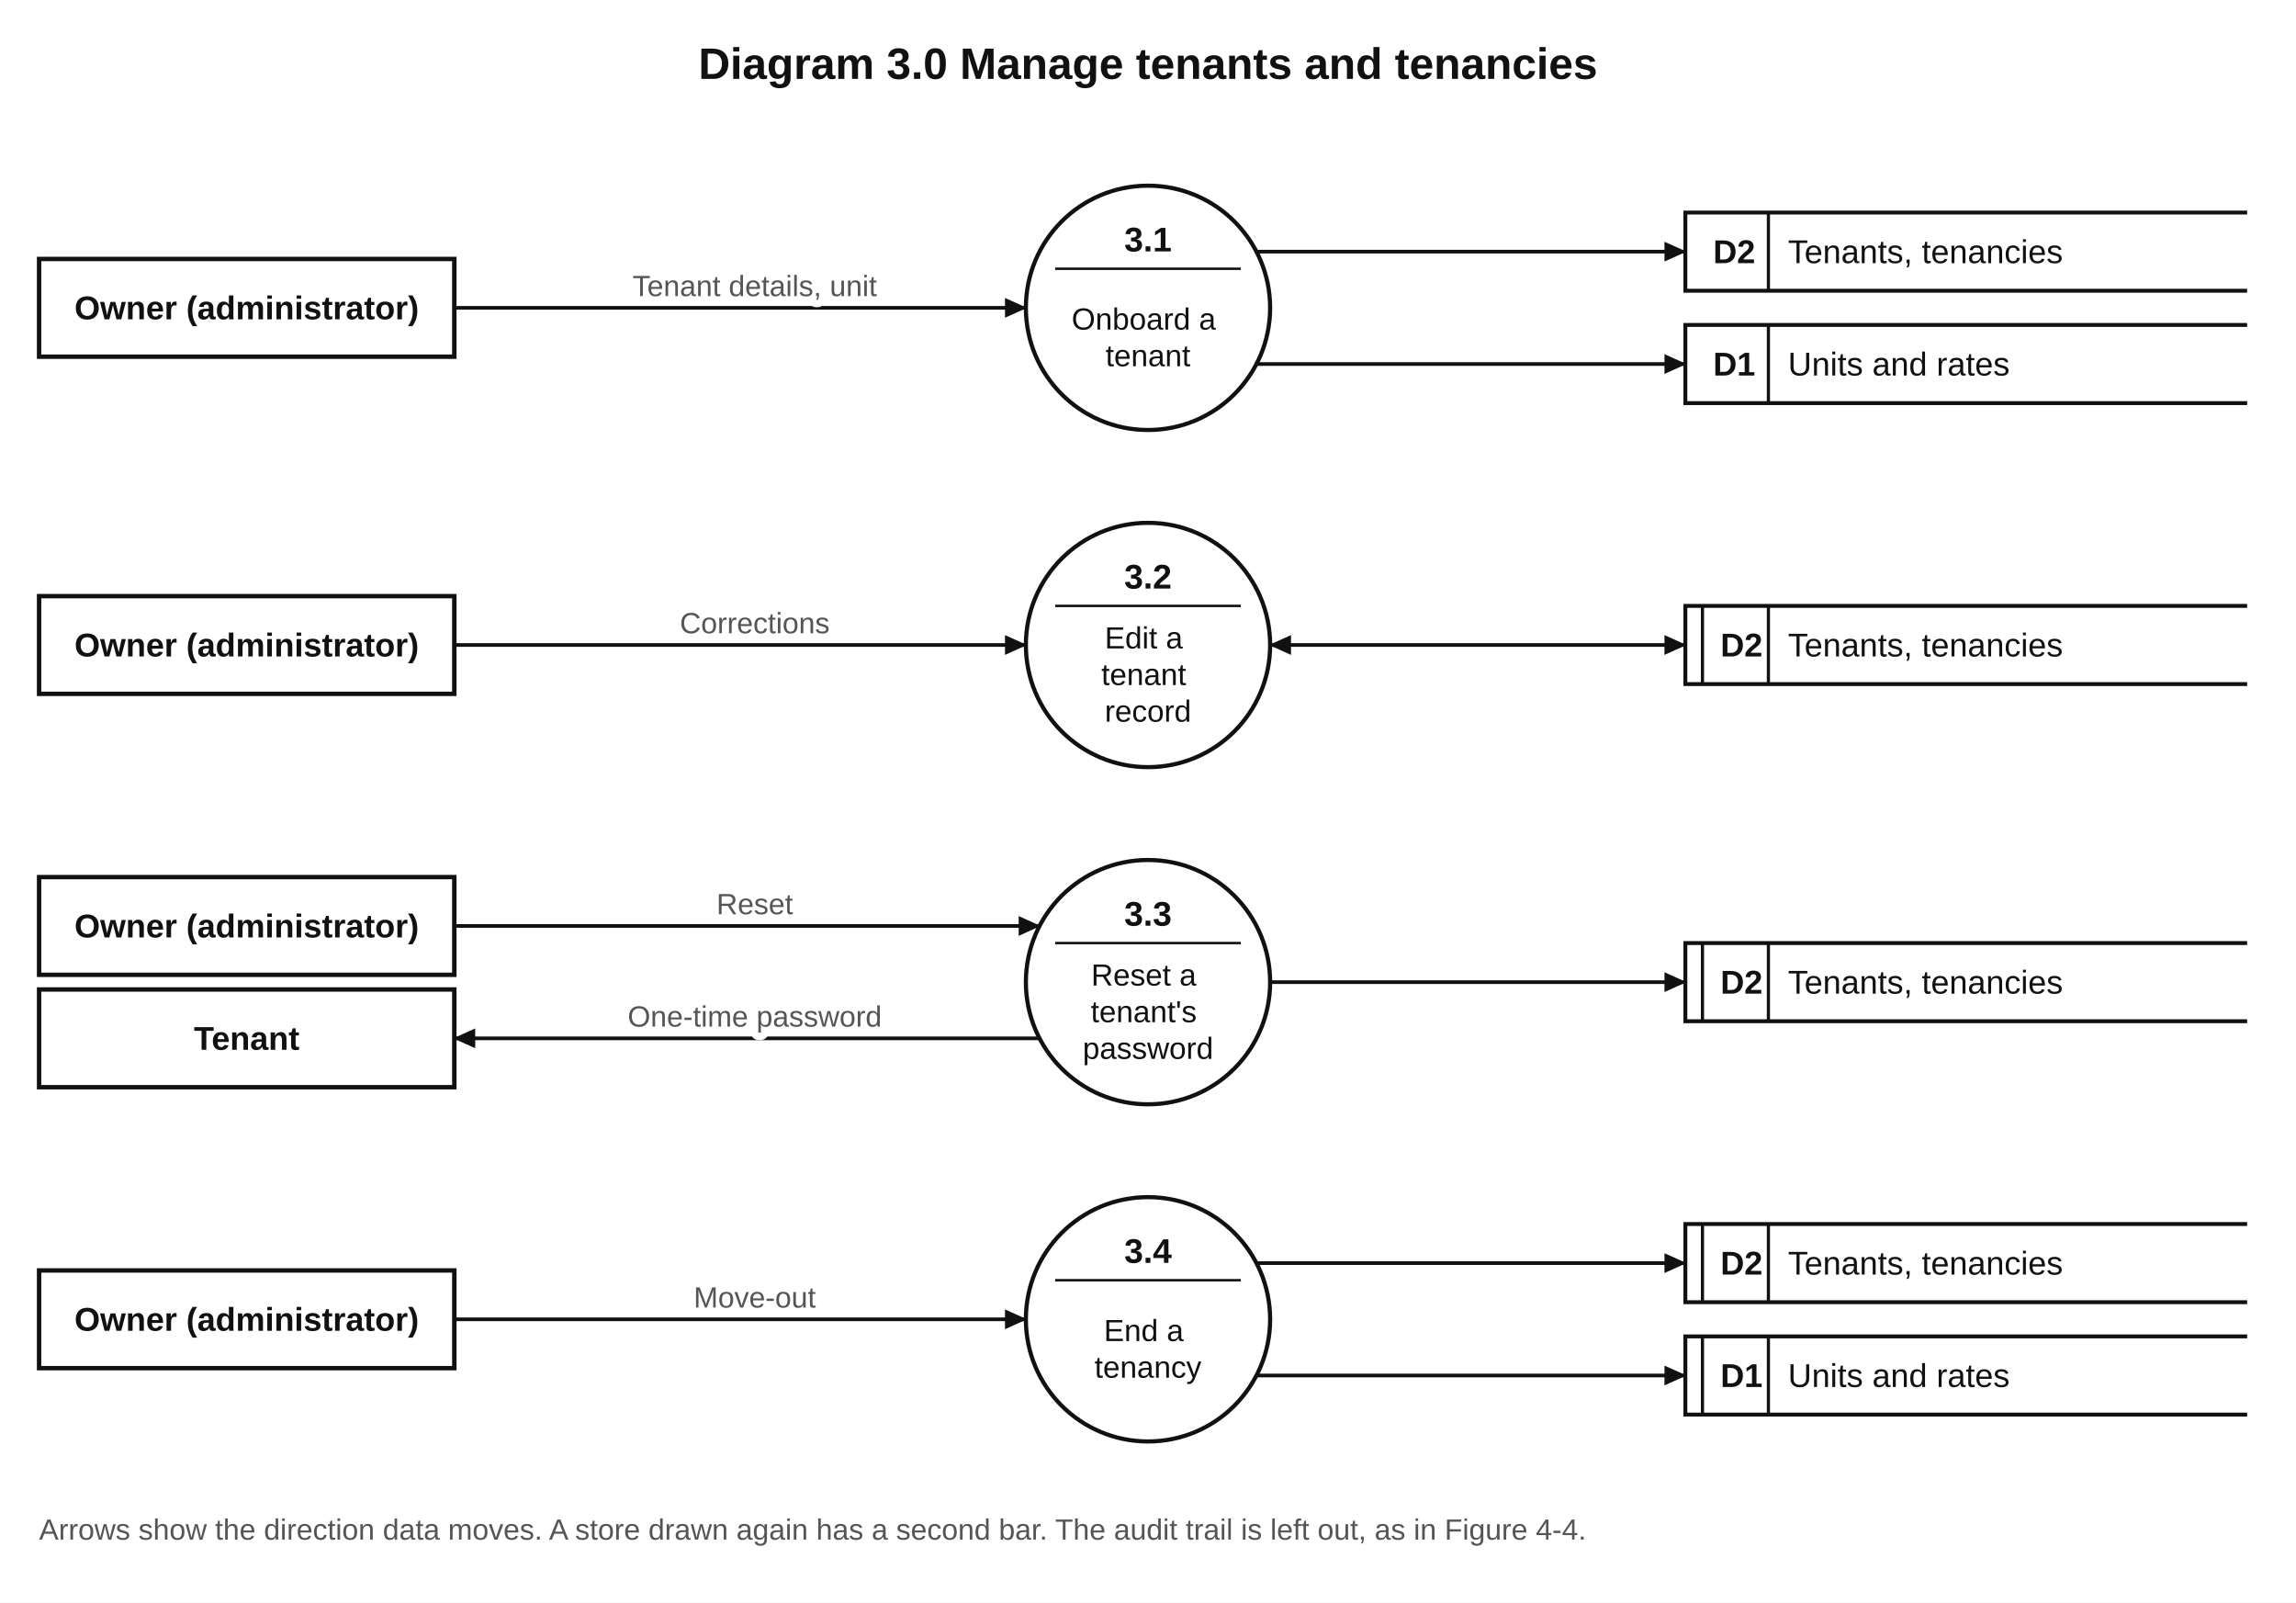
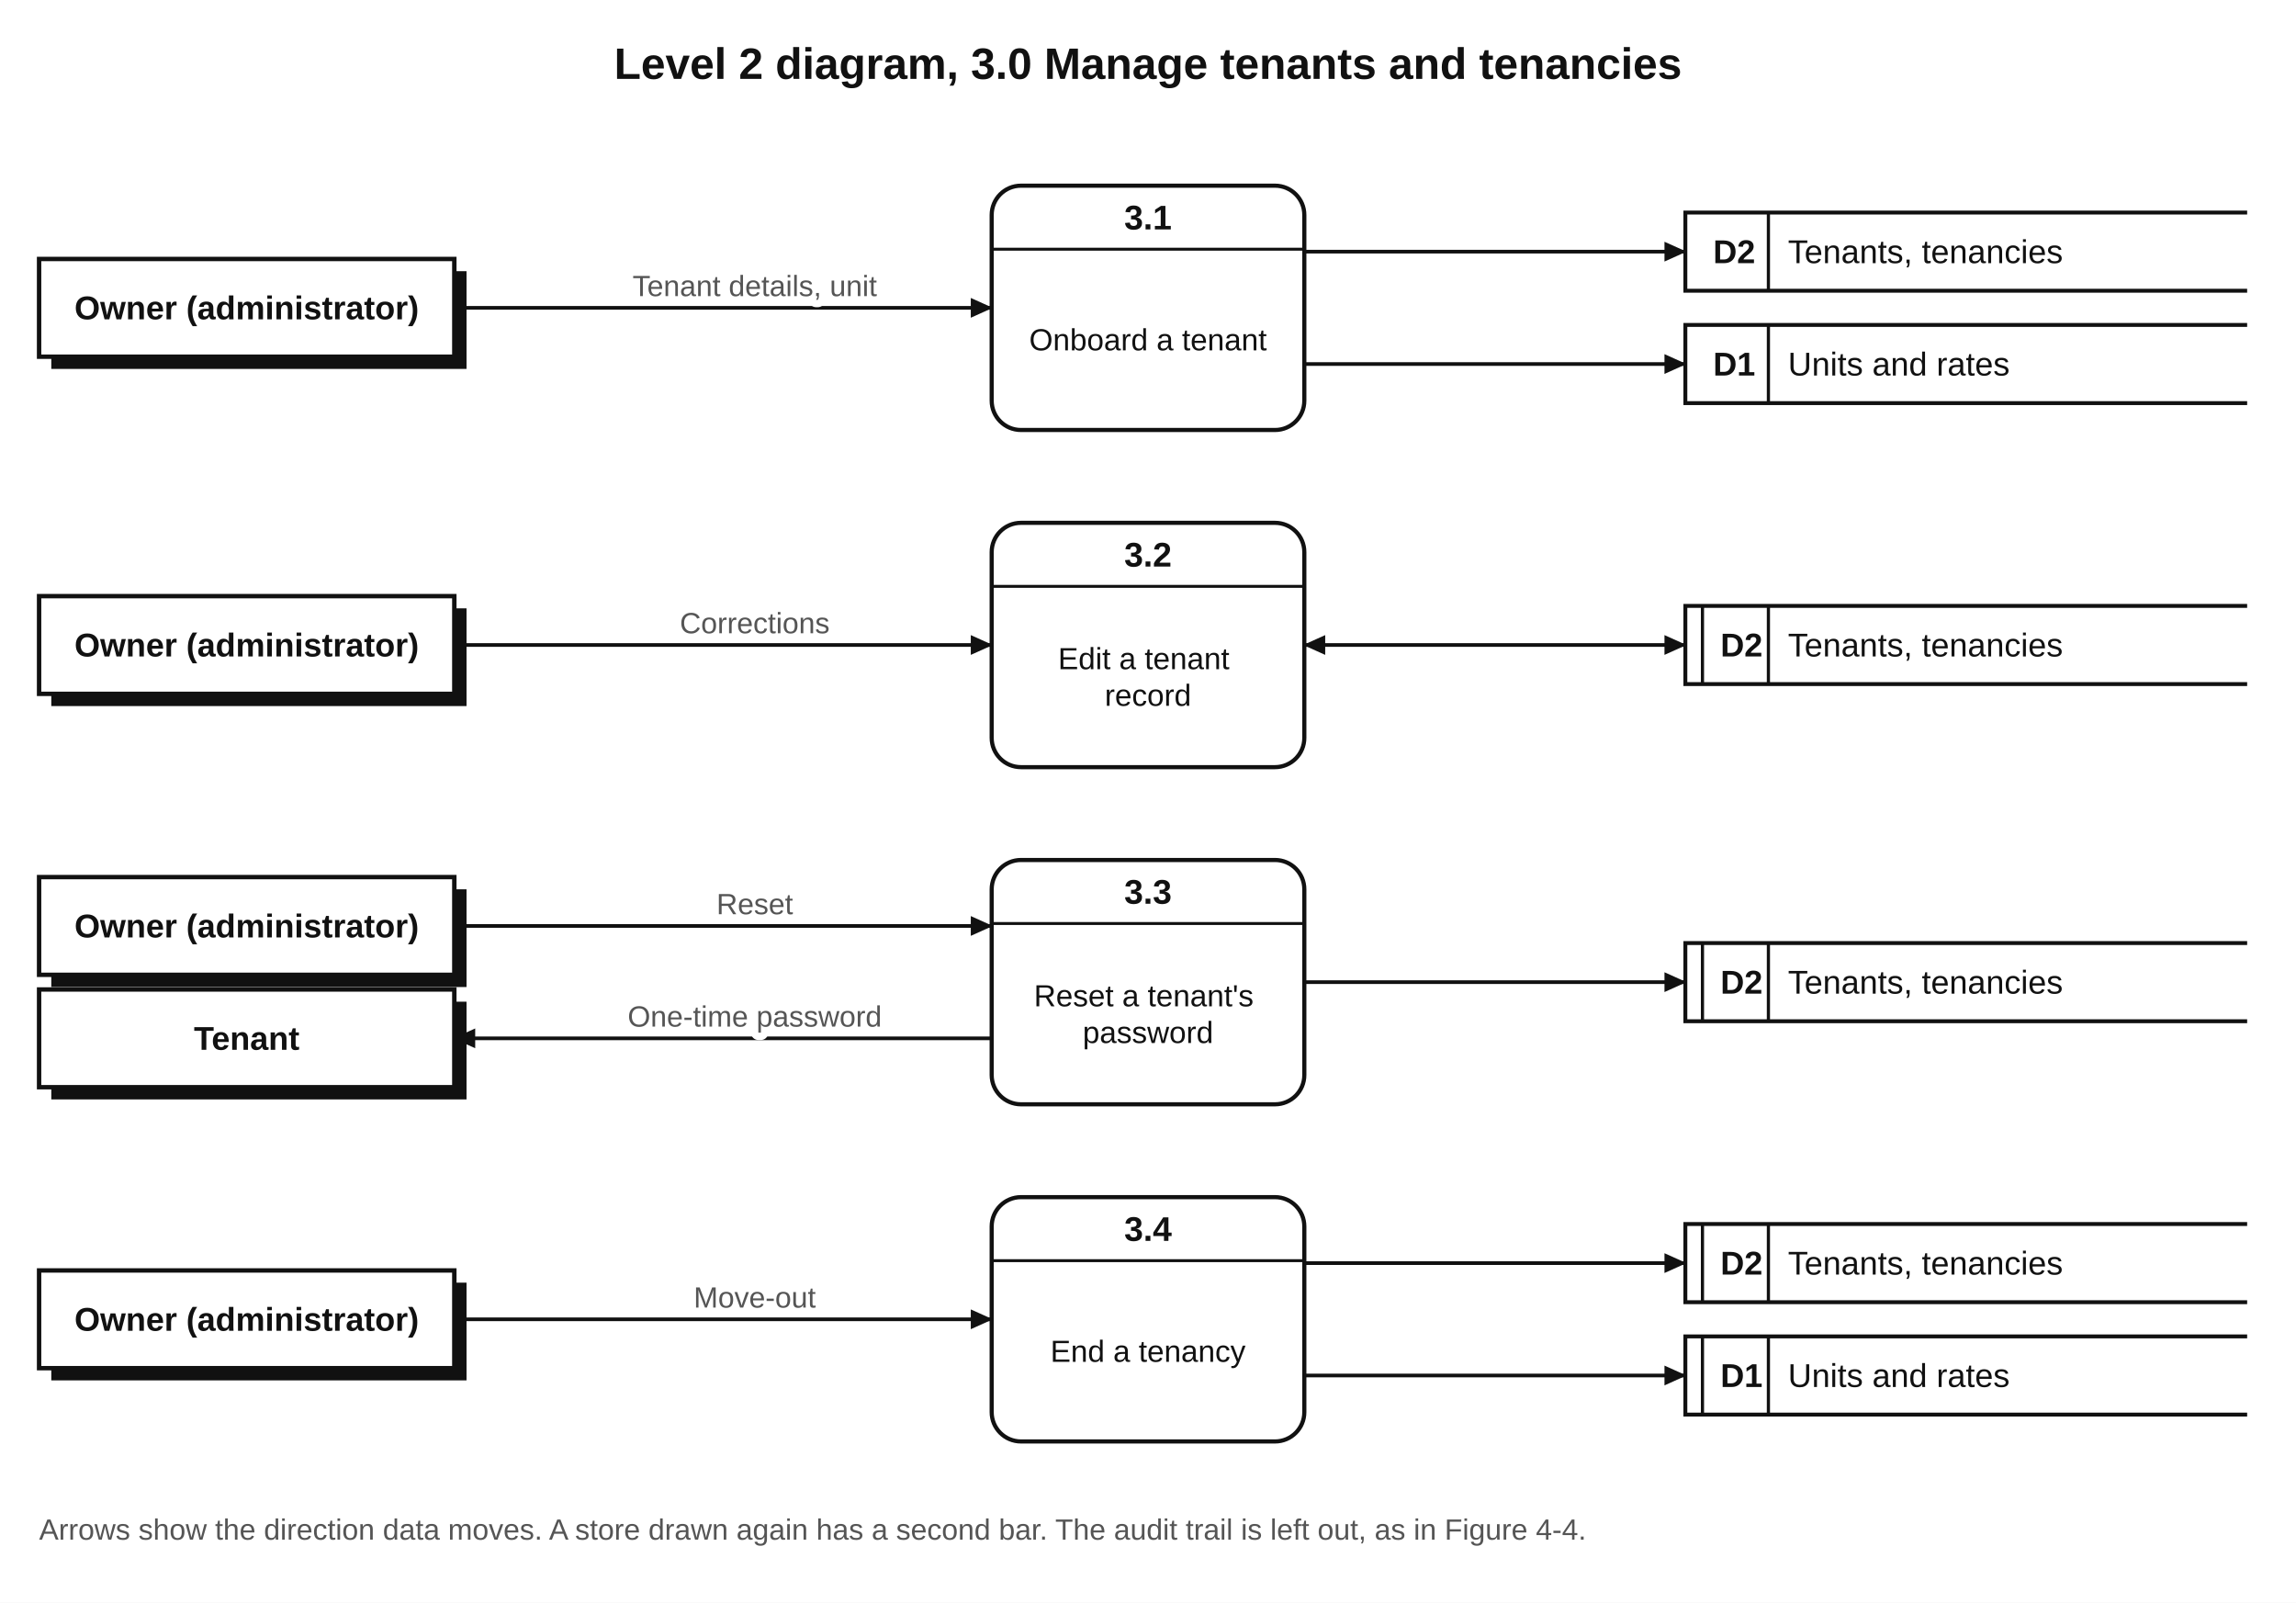
<svg xmlns="http://www.w3.org/2000/svg" width="940" height="656" viewBox="0 0 940 656">
  <rect width="940" height="656" fill="#fff" />
  <defs>
    <marker id="arr" viewBox="0 0 10 10" refX="9.5" refY="5" markerWidth="9" markerHeight="9" orient="auto-start-reverse" markerUnits="userSpaceOnUse">
      <path d="M0,0.5 L10,5 L0,9.5 Z" fill="#111" />
    </marker>
    <marker id="arrS" viewBox="0 0 10 10" refX="9.5" refY="5" markerWidth="9" markerHeight="9" orient="auto-start-reverse" markerUnits="userSpaceOnUse">
      <path d="M0,0.5 L10,5 L0,9.5 Z" fill="#111" />
    </marker>
  </defs>
  <text x="470" y="32.3" font-family="Arial, Helvetica, sans-serif" font-size="18" text-anchor="middle" fill="#111" font-weight="bold">
-     <tspan x="470" dy="0">Diagram 3.0 Manage tenants and tenancies</tspan>
+     <tspan x="470" dy="0">Level 2 diagram, 3.0 Manage tenants and tenancies</tspan>
  </text>
+   <rect x="21" y="111" width="170" height="40" fill="#111" />
  <rect x="16" y="106" width="170" height="40" rx="0" fill="#fff" stroke="#111" stroke-width="1.8" />
  <text x="101" y="130.7" font-family="Arial, Helvetica, sans-serif" font-size="13.5" text-anchor="middle" fill="#111" font-weight="bold">
    <tspan x="101" dy="0">Owner (administrator)</tspan>
  </text>
-   <path d="M186,126 L420,126" fill="none" stroke="#111" stroke-width="1.5" marker-end="url(#arr)" />
+   <path d="M186,126 L406,126" fill="none" stroke="#111" stroke-width="1.5" marker-end="url(#arr)" />
  <text x="309" y="121.2" font-family="Arial, Helvetica, sans-serif" font-size="12" text-anchor="middle" fill="#555" stroke="#fff" stroke-width="6" stroke-linejoin="round" paint-order="stroke">
    <tspan x="309" dy="0">Tenant details, unit</tspan>
  </text>
  <path d="M920,87 H690 V119 H920" fill="#fff" stroke="#111" stroke-width="1.6" />
  <path d="M724,87 L724,119" fill="none" stroke="#111" stroke-width="1.3" />
  <text x="710" y="107.7" font-family="Arial, Helvetica, sans-serif" font-size="13.5" text-anchor="middle" fill="#111" font-weight="bold">
    <tspan x="710" dy="0">D2</tspan>
  </text>
  <text x="732" y="107.7" font-family="Arial, Helvetica, sans-serif" font-size="13.5" text-anchor="start" fill="#111">
    <tspan x="732" dy="0">Tenants, tenancies</tspan>
  </text>
-   <path d="M690,103 L514.396,103" fill="none" stroke="#111" stroke-width="1.5" marker-start="url(#arrS)" />
+   <path d="M690,103 L534,103" fill="none" stroke="#111" stroke-width="1.5" marker-start="url(#arrS)" />
  <path d="M920,133 H690 V165 H920" fill="#fff" stroke="#111" stroke-width="1.6" />
  <path d="M724,133 L724,165" fill="none" stroke="#111" stroke-width="1.3" />
  <text x="710" y="153.7" font-family="Arial, Helvetica, sans-serif" font-size="13.5" text-anchor="middle" fill="#111" font-weight="bold">
    <tspan x="710" dy="0">D1</tspan>
  </text>
  <text x="732" y="153.7" font-family="Arial, Helvetica, sans-serif" font-size="13.5" text-anchor="start" fill="#111">
    <tspan x="732" dy="0">Units and rates</tspan>
  </text>
-   <path d="M690,149 L514.396,149" fill="none" stroke="#111" stroke-width="1.5" marker-start="url(#arrS)" />
-   <circle cx="470" cy="126" r="50" fill="#fff" stroke="#111" stroke-width="1.7" />
-   <text x="470" y="102.9" font-family="Arial, Helvetica, sans-serif" font-size="14" text-anchor="middle" fill="#111" font-weight="bold">
+   <path d="M690,149 L534,149" fill="none" stroke="#111" stroke-width="1.5" marker-start="url(#arrS)" />
+   <rect x="406" y="76" width="128" height="100" rx="12" fill="#fff" stroke="#111" stroke-width="1.7" />
+   <path d="M406,102 L534,102" fill="none" stroke="#111" stroke-width="1.2" />
+   <text x="470" y="93.9" font-family="Arial, Helvetica, sans-serif" font-size="14" text-anchor="middle" fill="#111" font-weight="bold">
    <tspan x="470" dy="0">3.1</tspan>
  </text>
-   <path d="M432,110 L508,110" fill="none" stroke="#111" stroke-width="1" />
-   <text x="470" y="134.9" font-family="Arial, Helvetica, sans-serif" font-size="12.5" text-anchor="middle" fill="#111">
-     <tspan x="470" dy="0">Onboard a</tspan>
-     <tspan x="470" dy="15">tenant</tspan>
+   <text x="470" y="143.4" font-family="Arial, Helvetica, sans-serif" font-size="12.5" text-anchor="middle" fill="#111">
+     <tspan x="470" dy="0">Onboard a tenant</tspan>
  </text>
+   <rect x="21" y="249" width="170" height="40" fill="#111" />
  <rect x="16" y="244" width="170" height="40" rx="0" fill="#fff" stroke="#111" stroke-width="1.8" />
  <text x="101" y="268.7" font-family="Arial, Helvetica, sans-serif" font-size="13.5" text-anchor="middle" fill="#111" font-weight="bold">
    <tspan x="101" dy="0">Owner (administrator)</tspan>
  </text>
-   <path d="M186,264 L420,264" fill="none" stroke="#111" stroke-width="1.5" marker-end="url(#arr)" />
+   <path d="M186,264 L406,264" fill="none" stroke="#111" stroke-width="1.5" marker-end="url(#arr)" />
  <text x="309" y="259.2" font-family="Arial, Helvetica, sans-serif" font-size="12" text-anchor="middle" fill="#555" stroke="#fff" stroke-width="6" stroke-linejoin="round" paint-order="stroke">
    <tspan x="309" dy="0">Corrections</tspan>
  </text>
  <path d="M920,248 H690 V280 H920" fill="#fff" stroke="#111" stroke-width="1.6" />
  <path d="M724,248 L724,280" fill="none" stroke="#111" stroke-width="1.3" />
  <path d="M697,248 L697,280" fill="none" stroke="#111" stroke-width="1.3" />
  <text x="713" y="268.7" font-family="Arial, Helvetica, sans-serif" font-size="13.5" text-anchor="middle" fill="#111" font-weight="bold">
    <tspan x="713" dy="0">D2</tspan>
  </text>
  <text x="732" y="268.7" font-family="Arial, Helvetica, sans-serif" font-size="13.5" text-anchor="start" fill="#111">
    <tspan x="732" dy="0">Tenants, tenancies</tspan>
  </text>
-   <path d="M690,264 L520,264" fill="none" stroke="#111" stroke-width="1.5" marker-start="url(#arrS)" marker-end="url(#arr)" />
-   <circle cx="470" cy="264" r="50" fill="#fff" stroke="#111" stroke-width="1.7" />
-   <text x="470" y="240.9" font-family="Arial, Helvetica, sans-serif" font-size="14" text-anchor="middle" fill="#111" font-weight="bold">
+   <path d="M690,264 L534,264" fill="none" stroke="#111" stroke-width="1.5" marker-start="url(#arrS)" marker-end="url(#arr)" />
+   <rect x="406" y="214" width="128" height="100" rx="12" fill="#fff" stroke="#111" stroke-width="1.7" />
+   <path d="M406,240 L534,240" fill="none" stroke="#111" stroke-width="1.2" />
+   <text x="470" y="231.9" font-family="Arial, Helvetica, sans-serif" font-size="14" text-anchor="middle" fill="#111" font-weight="bold">
    <tspan x="470" dy="0">3.2</tspan>
  </text>
-   <path d="M432,248 L508,248" fill="none" stroke="#111" stroke-width="1" />
-   <text x="470" y="265.4" font-family="Arial, Helvetica, sans-serif" font-size="12.5" text-anchor="middle" fill="#111">
-     <tspan x="470" dy="0">Edit a</tspan>
-     <tspan x="470" dy="15">tenant</tspan>
+   <text x="470" y="273.9" font-family="Arial, Helvetica, sans-serif" font-size="12.5" text-anchor="middle" fill="#111">
+     <tspan x="470" dy="0">Edit a tenant</tspan>
    <tspan x="470" dy="15">record</tspan>
  </text>
+   <rect x="21" y="364" width="170" height="40" fill="#111" />
  <rect x="16" y="359" width="170" height="40" rx="0" fill="#fff" stroke="#111" stroke-width="1.8" />
  <text x="101" y="383.7" font-family="Arial, Helvetica, sans-serif" font-size="13.5" text-anchor="middle" fill="#111" font-weight="bold">
    <tspan x="101" dy="0">Owner (administrator)</tspan>
  </text>
-   <path d="M186,379 L425.604,379" fill="none" stroke="#111" stroke-width="1.5" marker-end="url(#arr)" />
+   <path d="M186,379 L406,379" fill="none" stroke="#111" stroke-width="1.5" marker-end="url(#arr)" />
  <text x="309" y="374.2" font-family="Arial, Helvetica, sans-serif" font-size="12" text-anchor="middle" fill="#555" stroke="#fff" stroke-width="6" stroke-linejoin="round" paint-order="stroke">
    <tspan x="309" dy="0">Reset</tspan>
  </text>
+   <rect x="21" y="410" width="170" height="40" fill="#111" />
  <rect x="16" y="405" width="170" height="40" rx="0" fill="#fff" stroke="#111" stroke-width="1.8" />
  <text x="101" y="429.7" font-family="Arial, Helvetica, sans-serif" font-size="13.5" text-anchor="middle" fill="#111" font-weight="bold">
    <tspan x="101" dy="0">Tenant</tspan>
  </text>
-   <path d="M186,425 L425.604,425" fill="none" stroke="#111" stroke-width="1.5" marker-start="url(#arrS)" />
+   <path d="M186,425 L406,425" fill="none" stroke="#111" stroke-width="1.5" marker-start="url(#arrS)" />
  <text x="309" y="420.2" font-family="Arial, Helvetica, sans-serif" font-size="12" text-anchor="middle" fill="#555" stroke="#fff" stroke-width="6" stroke-linejoin="round" paint-order="stroke">
    <tspan x="309" dy="0">One-time password</tspan>
  </text>
  <path d="M920,386 H690 V418 H920" fill="#fff" stroke="#111" stroke-width="1.6" />
  <path d="M724,386 L724,418" fill="none" stroke="#111" stroke-width="1.3" />
  <path d="M697,386 L697,418" fill="none" stroke="#111" stroke-width="1.3" />
  <text x="713" y="406.7" font-family="Arial, Helvetica, sans-serif" font-size="13.5" text-anchor="middle" fill="#111" font-weight="bold">
    <tspan x="713" dy="0">D2</tspan>
  </text>
  <text x="732" y="406.7" font-family="Arial, Helvetica, sans-serif" font-size="13.5" text-anchor="start" fill="#111">
    <tspan x="732" dy="0">Tenants, tenancies</tspan>
  </text>
-   <path d="M690,402 L520,402" fill="none" stroke="#111" stroke-width="1.5" marker-start="url(#arrS)" />
-   <circle cx="470" cy="402" r="50" fill="#fff" stroke="#111" stroke-width="1.7" />
-   <text x="470" y="378.9" font-family="Arial, Helvetica, sans-serif" font-size="14" text-anchor="middle" fill="#111" font-weight="bold">
+   <path d="M690,402 L534,402" fill="none" stroke="#111" stroke-width="1.5" marker-start="url(#arrS)" />
+   <rect x="406" y="352" width="128" height="100" rx="12" fill="#fff" stroke="#111" stroke-width="1.7" />
+   <path d="M406,378 L534,378" fill="none" stroke="#111" stroke-width="1.2" />
+   <text x="470" y="369.9" font-family="Arial, Helvetica, sans-serif" font-size="14" text-anchor="middle" fill="#111" font-weight="bold">
    <tspan x="470" dy="0">3.3</tspan>
  </text>
-   <path d="M432,386 L508,386" fill="none" stroke="#111" stroke-width="1" />
-   <text x="470" y="403.4" font-family="Arial, Helvetica, sans-serif" font-size="12.5" text-anchor="middle" fill="#111">
-     <tspan x="470" dy="0">Reset a</tspan>
-     <tspan x="470" dy="15">tenant's</tspan>
+   <text x="470" y="411.9" font-family="Arial, Helvetica, sans-serif" font-size="12.5" text-anchor="middle" fill="#111">
+     <tspan x="470" dy="0">Reset a tenant's</tspan>
    <tspan x="470" dy="15">password</tspan>
  </text>
+   <rect x="21" y="525" width="170" height="40" fill="#111" />
  <rect x="16" y="520" width="170" height="40" rx="0" fill="#fff" stroke="#111" stroke-width="1.8" />
  <text x="101" y="544.7" font-family="Arial, Helvetica, sans-serif" font-size="13.5" text-anchor="middle" fill="#111" font-weight="bold">
    <tspan x="101" dy="0">Owner (administrator)</tspan>
  </text>
-   <path d="M186,540 L420,540" fill="none" stroke="#111" stroke-width="1.5" marker-end="url(#arr)" />
+   <path d="M186,540 L406,540" fill="none" stroke="#111" stroke-width="1.5" marker-end="url(#arr)" />
  <text x="309" y="535.2" font-family="Arial, Helvetica, sans-serif" font-size="12" text-anchor="middle" fill="#555" stroke="#fff" stroke-width="6" stroke-linejoin="round" paint-order="stroke">
    <tspan x="309" dy="0">Move-out</tspan>
  </text>
  <path d="M920,501 H690 V533 H920" fill="#fff" stroke="#111" stroke-width="1.6" />
  <path d="M724,501 L724,533" fill="none" stroke="#111" stroke-width="1.3" />
  <path d="M697,501 L697,533" fill="none" stroke="#111" stroke-width="1.3" />
  <text x="713" y="521.7" font-family="Arial, Helvetica, sans-serif" font-size="13.5" text-anchor="middle" fill="#111" font-weight="bold">
    <tspan x="713" dy="0">D2</tspan>
  </text>
  <text x="732" y="521.7" font-family="Arial, Helvetica, sans-serif" font-size="13.5" text-anchor="start" fill="#111">
    <tspan x="732" dy="0">Tenants, tenancies</tspan>
  </text>
-   <path d="M690,517 L514.396,517" fill="none" stroke="#111" stroke-width="1.5" marker-start="url(#arrS)" />
+   <path d="M690,517 L534,517" fill="none" stroke="#111" stroke-width="1.5" marker-start="url(#arrS)" />
  <path d="M920,547 H690 V579 H920" fill="#fff" stroke="#111" stroke-width="1.6" />
  <path d="M724,547 L724,579" fill="none" stroke="#111" stroke-width="1.3" />
  <path d="M697,547 L697,579" fill="none" stroke="#111" stroke-width="1.3" />
  <text x="713" y="567.7" font-family="Arial, Helvetica, sans-serif" font-size="13.5" text-anchor="middle" fill="#111" font-weight="bold">
    <tspan x="713" dy="0">D1</tspan>
  </text>
  <text x="732" y="567.7" font-family="Arial, Helvetica, sans-serif" font-size="13.5" text-anchor="start" fill="#111">
    <tspan x="732" dy="0">Units and rates</tspan>
  </text>
-   <path d="M690,563 L514.396,563" fill="none" stroke="#111" stroke-width="1.5" marker-start="url(#arrS)" />
-   <circle cx="470" cy="540" r="50" fill="#fff" stroke="#111" stroke-width="1.7" />
-   <text x="470" y="516.9" font-family="Arial, Helvetica, sans-serif" font-size="14" text-anchor="middle" fill="#111" font-weight="bold">
+   <path d="M690,563 L534,563" fill="none" stroke="#111" stroke-width="1.5" marker-start="url(#arrS)" />
+   <rect x="406" y="490" width="128" height="100" rx="12" fill="#fff" stroke="#111" stroke-width="1.7" />
+   <path d="M406,516 L534,516" fill="none" stroke="#111" stroke-width="1.2" />
+   <text x="470" y="507.9" font-family="Arial, Helvetica, sans-serif" font-size="14" text-anchor="middle" fill="#111" font-weight="bold">
    <tspan x="470" dy="0">3.4</tspan>
  </text>
-   <path d="M432,524 L508,524" fill="none" stroke="#111" stroke-width="1" />
-   <text x="470" y="548.9" font-family="Arial, Helvetica, sans-serif" font-size="12.5" text-anchor="middle" fill="#111">
-     <tspan x="470" dy="0">End a</tspan>
-     <tspan x="470" dy="15">tenancy</tspan>
+   <text x="470" y="557.4" font-family="Arial, Helvetica, sans-serif" font-size="12.5" text-anchor="middle" fill="#111">
+     <tspan x="470" dy="0">End a tenancy</tspan>
  </text>
  <text x="16" y="630.2" font-family="Arial, Helvetica, sans-serif" font-size="12" text-anchor="start" fill="#555">
    <tspan x="16" dy="0">Arrows show the direction data moves. A store drawn again has a second bar. The audit trail is left out, as in Figure 4-4.</tspan>
  </text>
</svg>
